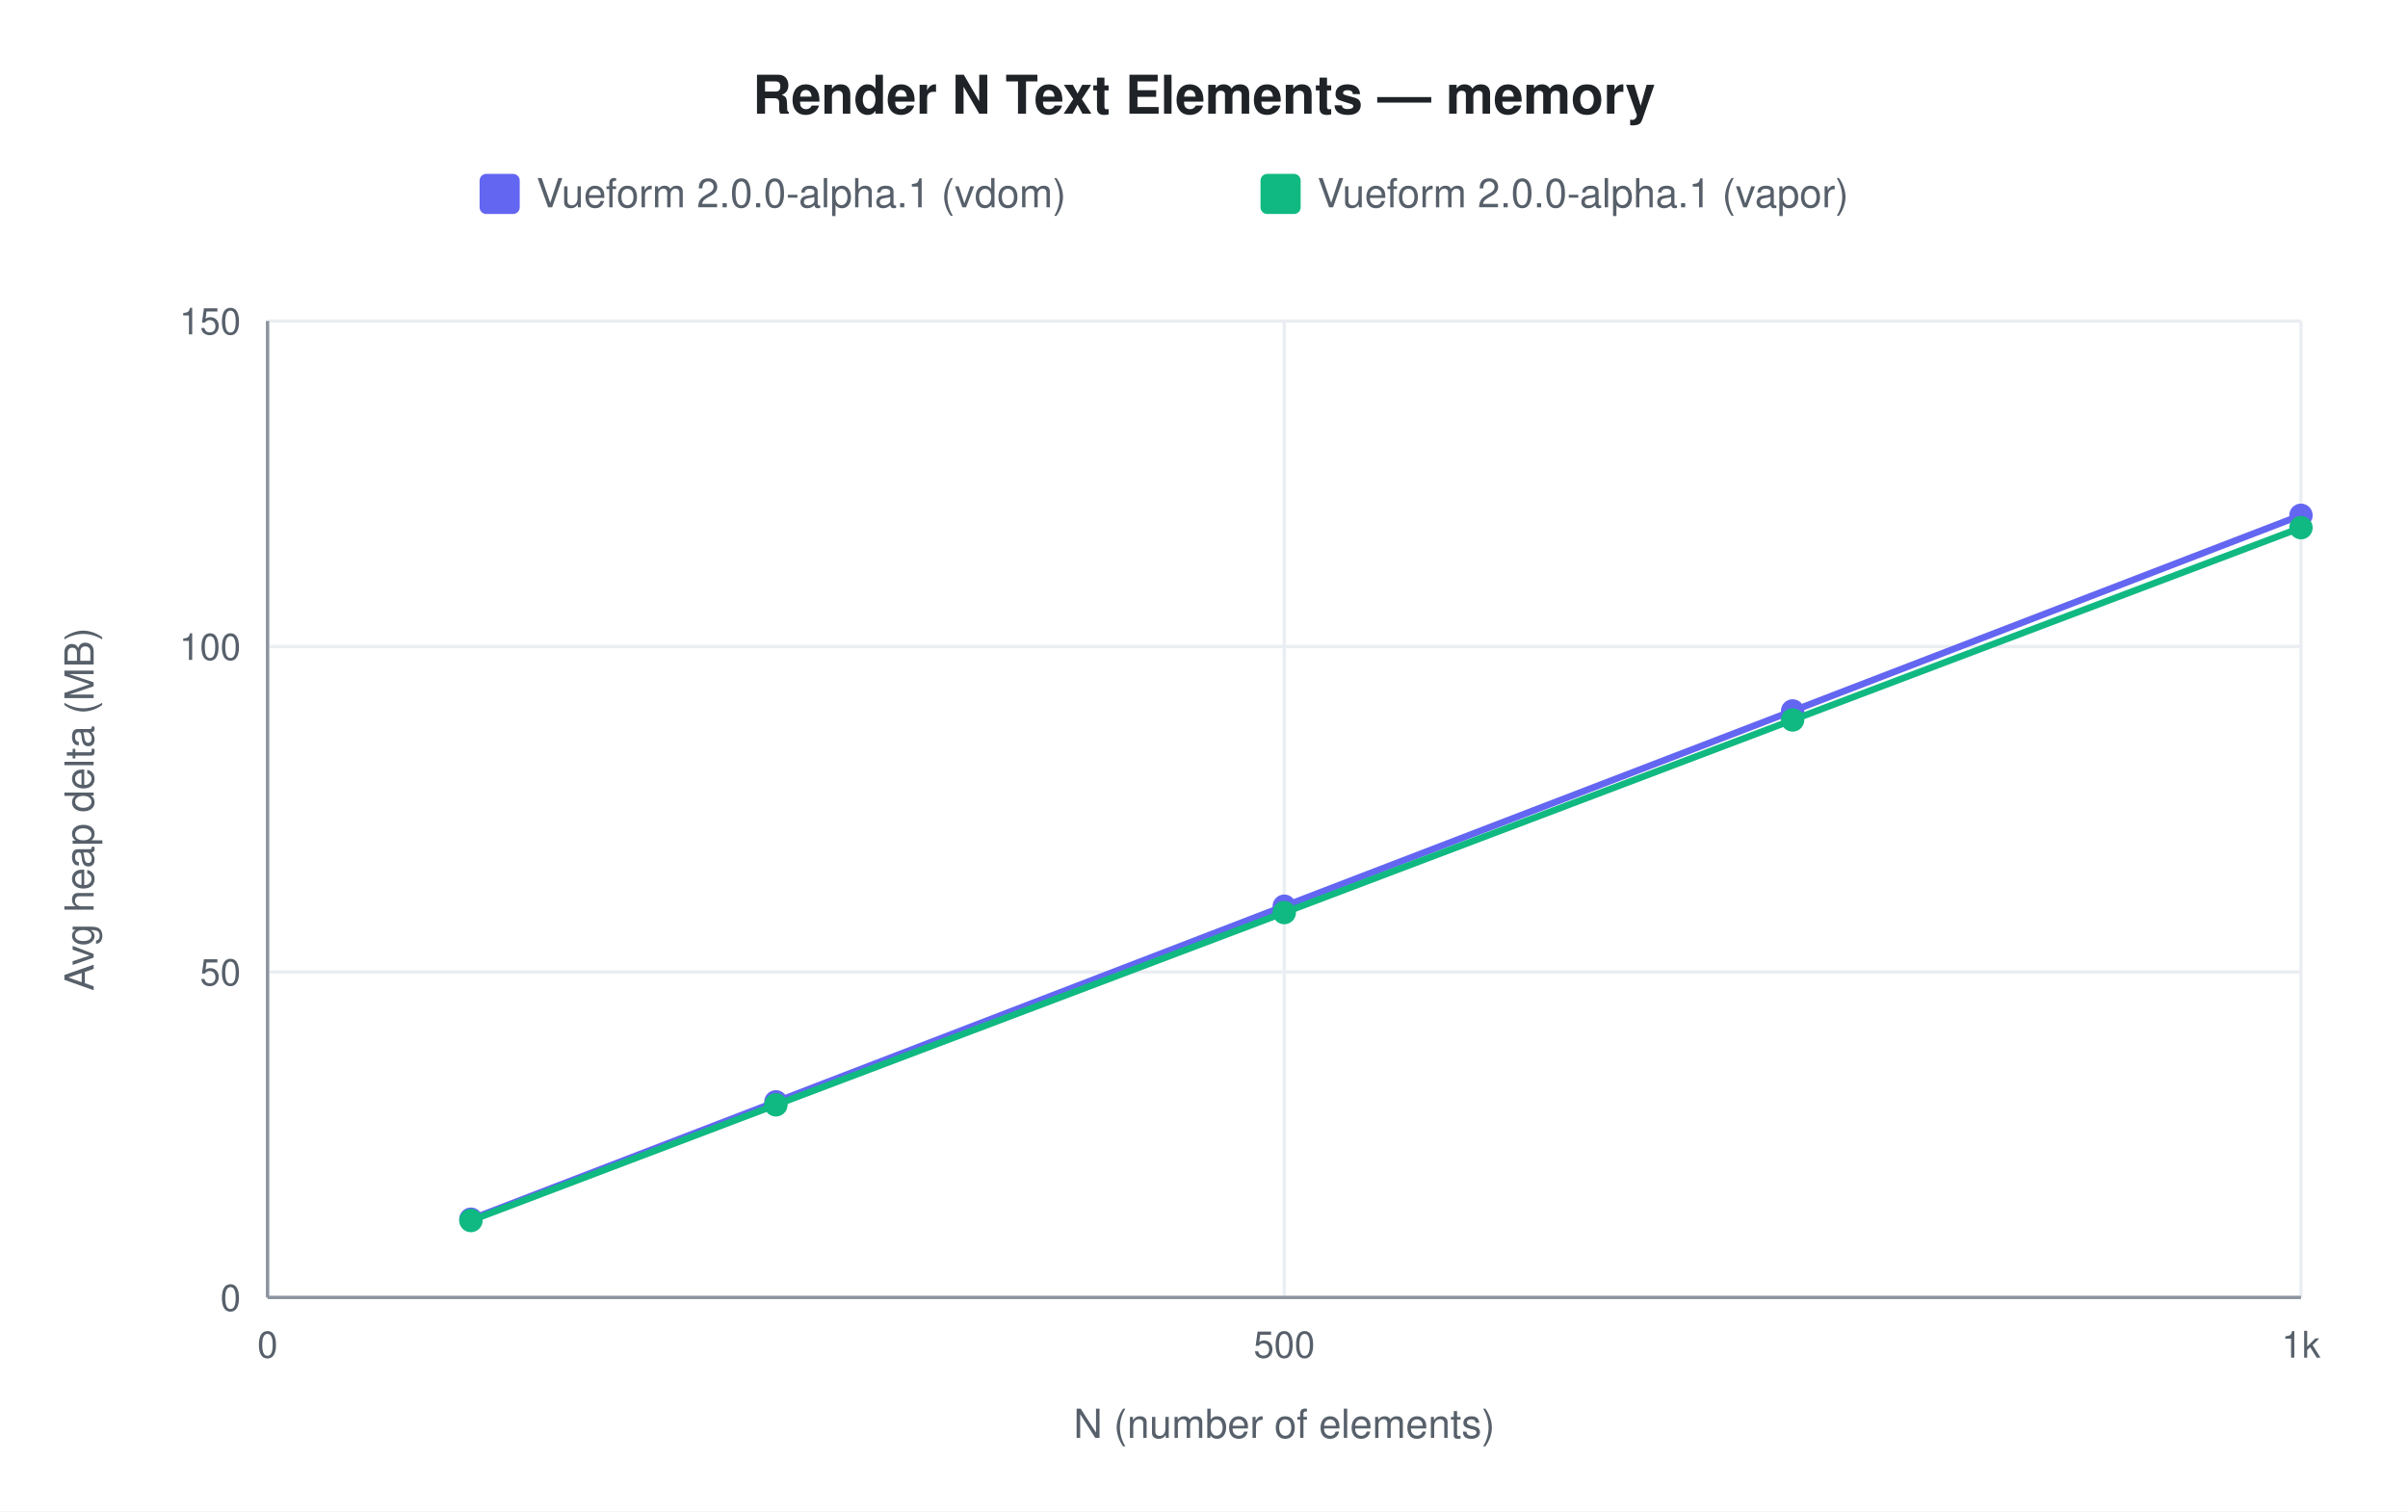
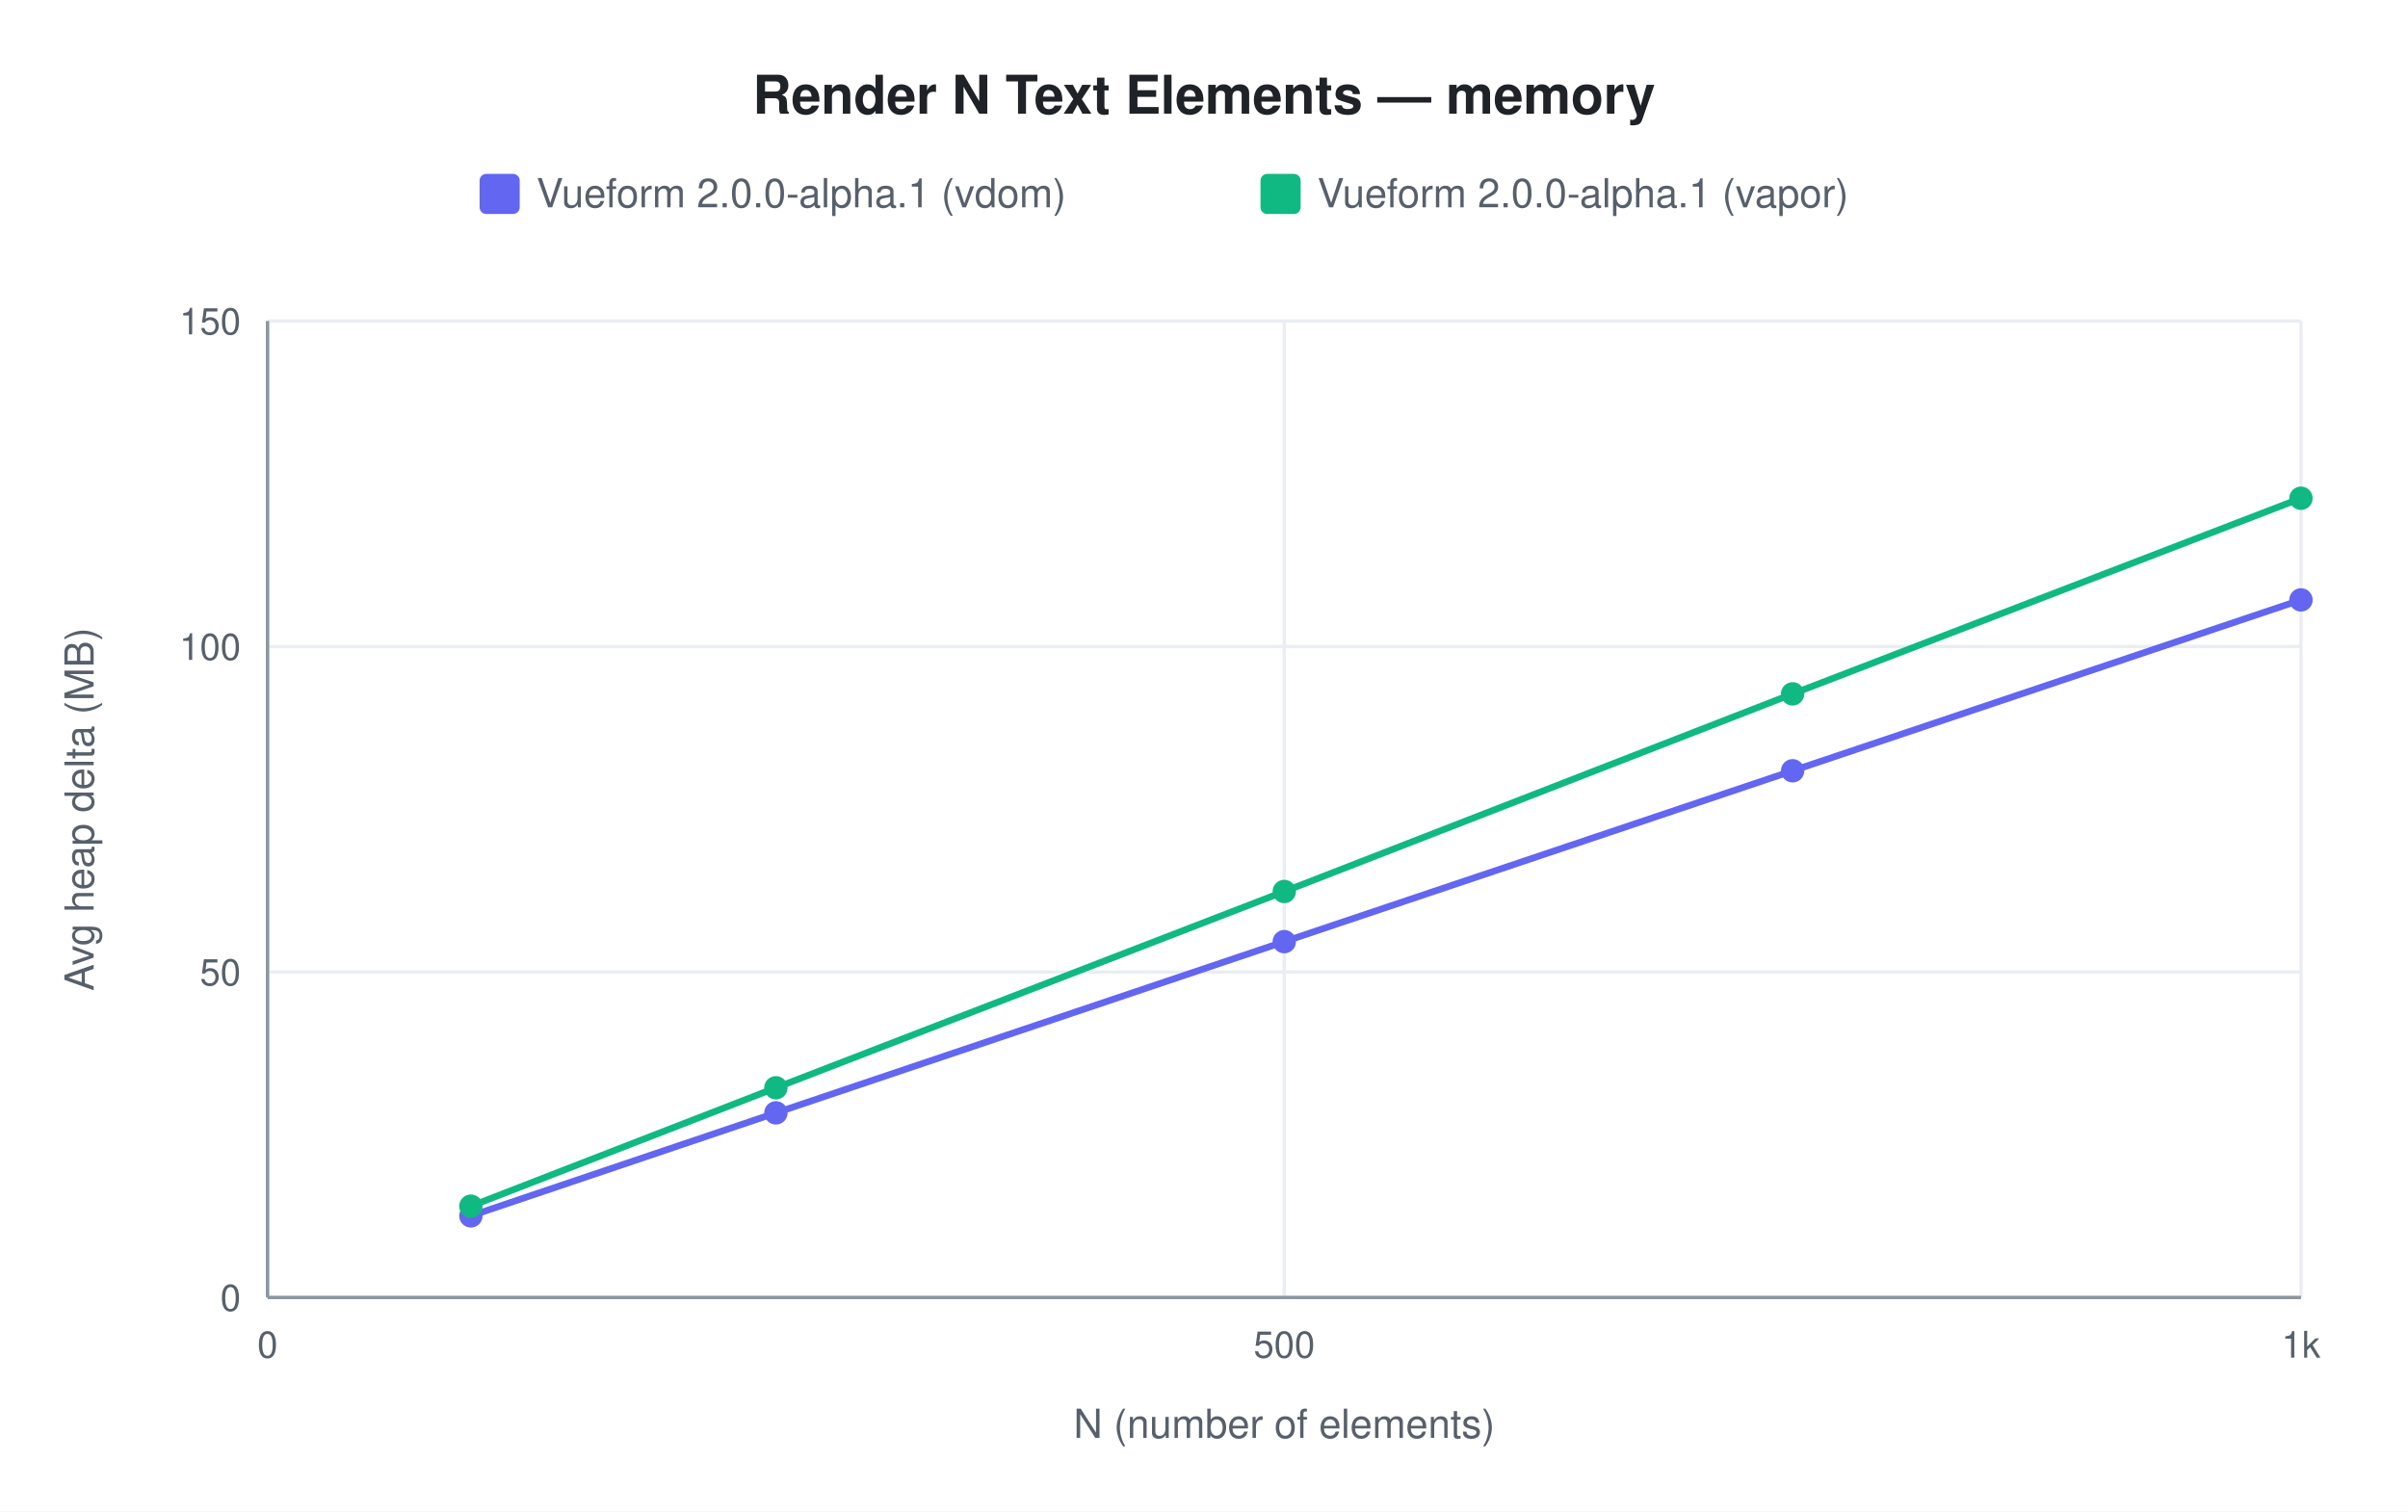
<svg xmlns="http://www.w3.org/2000/svg" width="720" height="452" viewBox="0 0 720 452" font-family="-apple-system, 'Segoe UI', Helvetica, Arial, sans-serif">
  <rect width="720" height="452" fill="#ffffff" />
  <text x="360" y="34" font-size="16" font-weight="600" fill="#1f2328" text-anchor="middle">Render N Text Elements — memory</text>
  <rect x="143.4" y="52" width="12" height="12" rx="2" fill="#6366f1" />
  <text x="160.4" y="62" font-size="12" fill="#57606a">Vueform 2.0.0-alpha.1 (vdom)</text>
  <rect x="376.9" y="52" width="12" height="12" rx="2" fill="#10b981" />
  <text x="393.9" y="62" font-size="12" fill="#57606a">Vueform 2.0.0-alpha.1 (vapor)</text>
  <line x1="80" y1="388" x2="688" y2="388" stroke="#eaeef2" stroke-width="1" />
  <text x="72" y="392" font-size="11" fill="#57606a" text-anchor="end">0</text>
  <line x1="80" y1="290.667" x2="688" y2="290.667" stroke="#eaeef2" stroke-width="1" />
  <text x="72" y="294.667" font-size="11" fill="#57606a" text-anchor="end">50</text>
  <line x1="80" y1="193.333" x2="688" y2="193.333" stroke="#eaeef2" stroke-width="1" />
  <text x="72" y="197.333" font-size="11" fill="#57606a" text-anchor="end">100</text>
  <line x1="80" y1="96" x2="688" y2="96" stroke="#eaeef2" stroke-width="1" />
  <text x="72" y="100" font-size="11" fill="#57606a" text-anchor="end">150</text>
  <line x1="80" y1="96" x2="80" y2="388" stroke="#eaeef2" stroke-width="1" />
  <text x="80" y="406" font-size="11" fill="#57606a" text-anchor="middle">0</text>
  <line x1="384" y1="96" x2="384" y2="388" stroke="#eaeef2" stroke-width="1" />
  <text x="384" y="406" font-size="11" fill="#57606a" text-anchor="middle">500</text>
  <line x1="688" y1="96" x2="688" y2="388" stroke="#eaeef2" stroke-width="1" />
  <text x="688" y="406" font-size="11" fill="#57606a" text-anchor="middle">1k</text>
  <line x1="80" y1="388" x2="688" y2="388" stroke="#8c959f" stroke-width="1" />
  <line x1="80" y1="96" x2="80" y2="388" stroke="#8c959f" stroke-width="1" />
  <text x="384" y="430" font-size="12" fill="#57606a" text-anchor="middle">N (number of elements)</text>
  <text x="28" y="242" font-size="12" fill="#57606a" text-anchor="middle" transform="rotate(-90 28 242)">Avg heap delta (MB)</text>
-   <polyline points="140.8,364.6 232.0,329.5 384.0,271.0 536.0,212.6 688.0,154.1" fill="none" stroke="#6366f1" stroke-width="2" />
-   <circle cx="140.8" cy="364.6" r="3.5" fill="#6366f1" />
-   <circle cx="232.0" cy="329.5" r="3.5" fill="#6366f1" />
-   <circle cx="384.0" cy="271.0" r="3.5" fill="#6366f1" />
-   <circle cx="536.0" cy="212.6" r="3.5" fill="#6366f1" />
-   <circle cx="688.0" cy="154.1" r="3.5" fill="#6366f1" />
-   <polyline points="140.8,365.0 232.0,330.4 384.0,272.9 536.0,215.3 688.0,157.8" fill="none" stroke="#10b981" stroke-width="2" />
-   <circle cx="140.8" cy="365.0" r="3.5" fill="#10b981" />
-   <circle cx="232.0" cy="330.4" r="3.5" fill="#10b981" />
-   <circle cx="384.0" cy="272.9" r="3.5" fill="#10b981" />
-   <circle cx="536.0" cy="215.3" r="3.5" fill="#10b981" />
-   <circle cx="688.0" cy="157.8" r="3.5" fill="#10b981" />
+   <polyline points="140.8,363.6 232.0,332.8 384.0,281.6 536.0,230.5 688.0,179.4" fill="none" stroke="#6366f1" stroke-width="2" />
+   <circle cx="140.8" cy="363.6" r="3.5" fill="#6366f1" />
+   <circle cx="232.0" cy="332.8" r="3.5" fill="#6366f1" />
+   <circle cx="384.0" cy="281.6" r="3.5" fill="#6366f1" />
+   <circle cx="536.0" cy="230.5" r="3.5" fill="#6366f1" />
+   <circle cx="688.0" cy="179.4" r="3.5" fill="#6366f1" />
+   <polyline points="140.8,360.7 232.0,325.3 384.0,266.6 536.0,207.5 688.0,149.0" fill="none" stroke="#10b981" stroke-width="2" />
+   <circle cx="140.8" cy="360.7" r="3.5" fill="#10b981" />
+   <circle cx="232.0" cy="325.3" r="3.5" fill="#10b981" />
+   <circle cx="384.0" cy="266.6" r="3.5" fill="#10b981" />
+   <circle cx="536.0" cy="207.5" r="3.5" fill="#10b981" />
+   <circle cx="688.0" cy="149.0" r="3.5" fill="#10b981" />
</svg>
